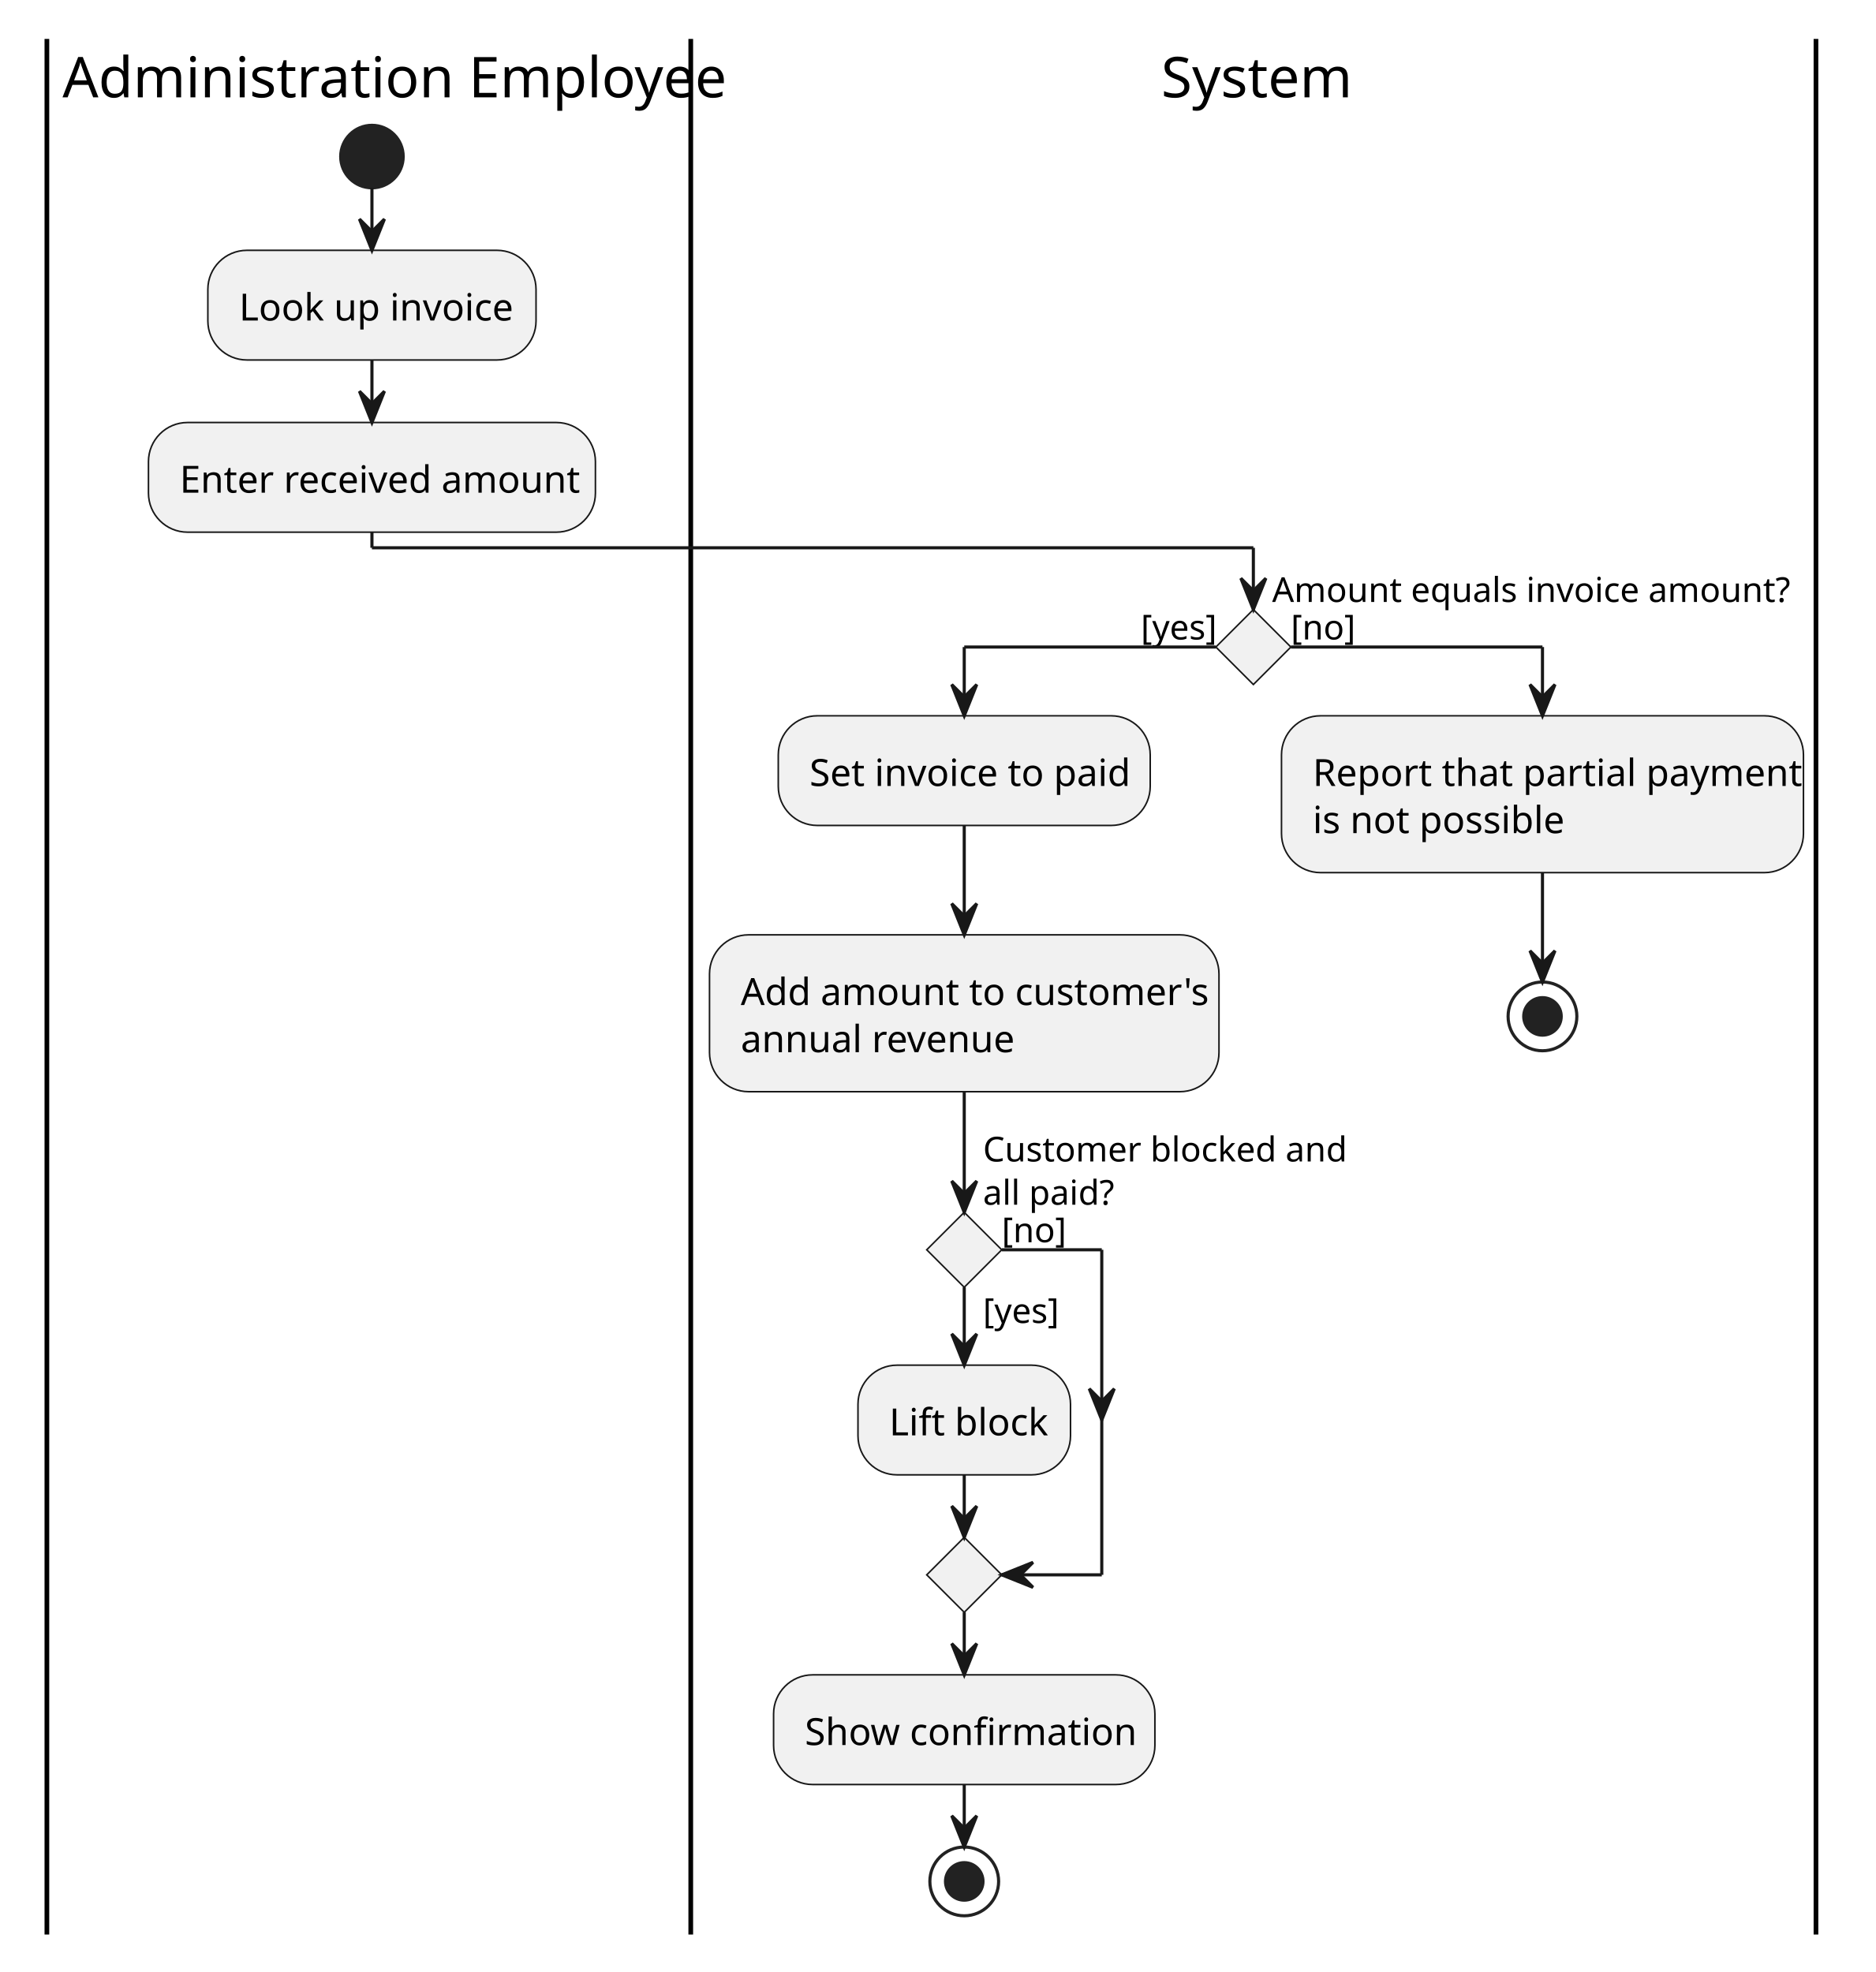
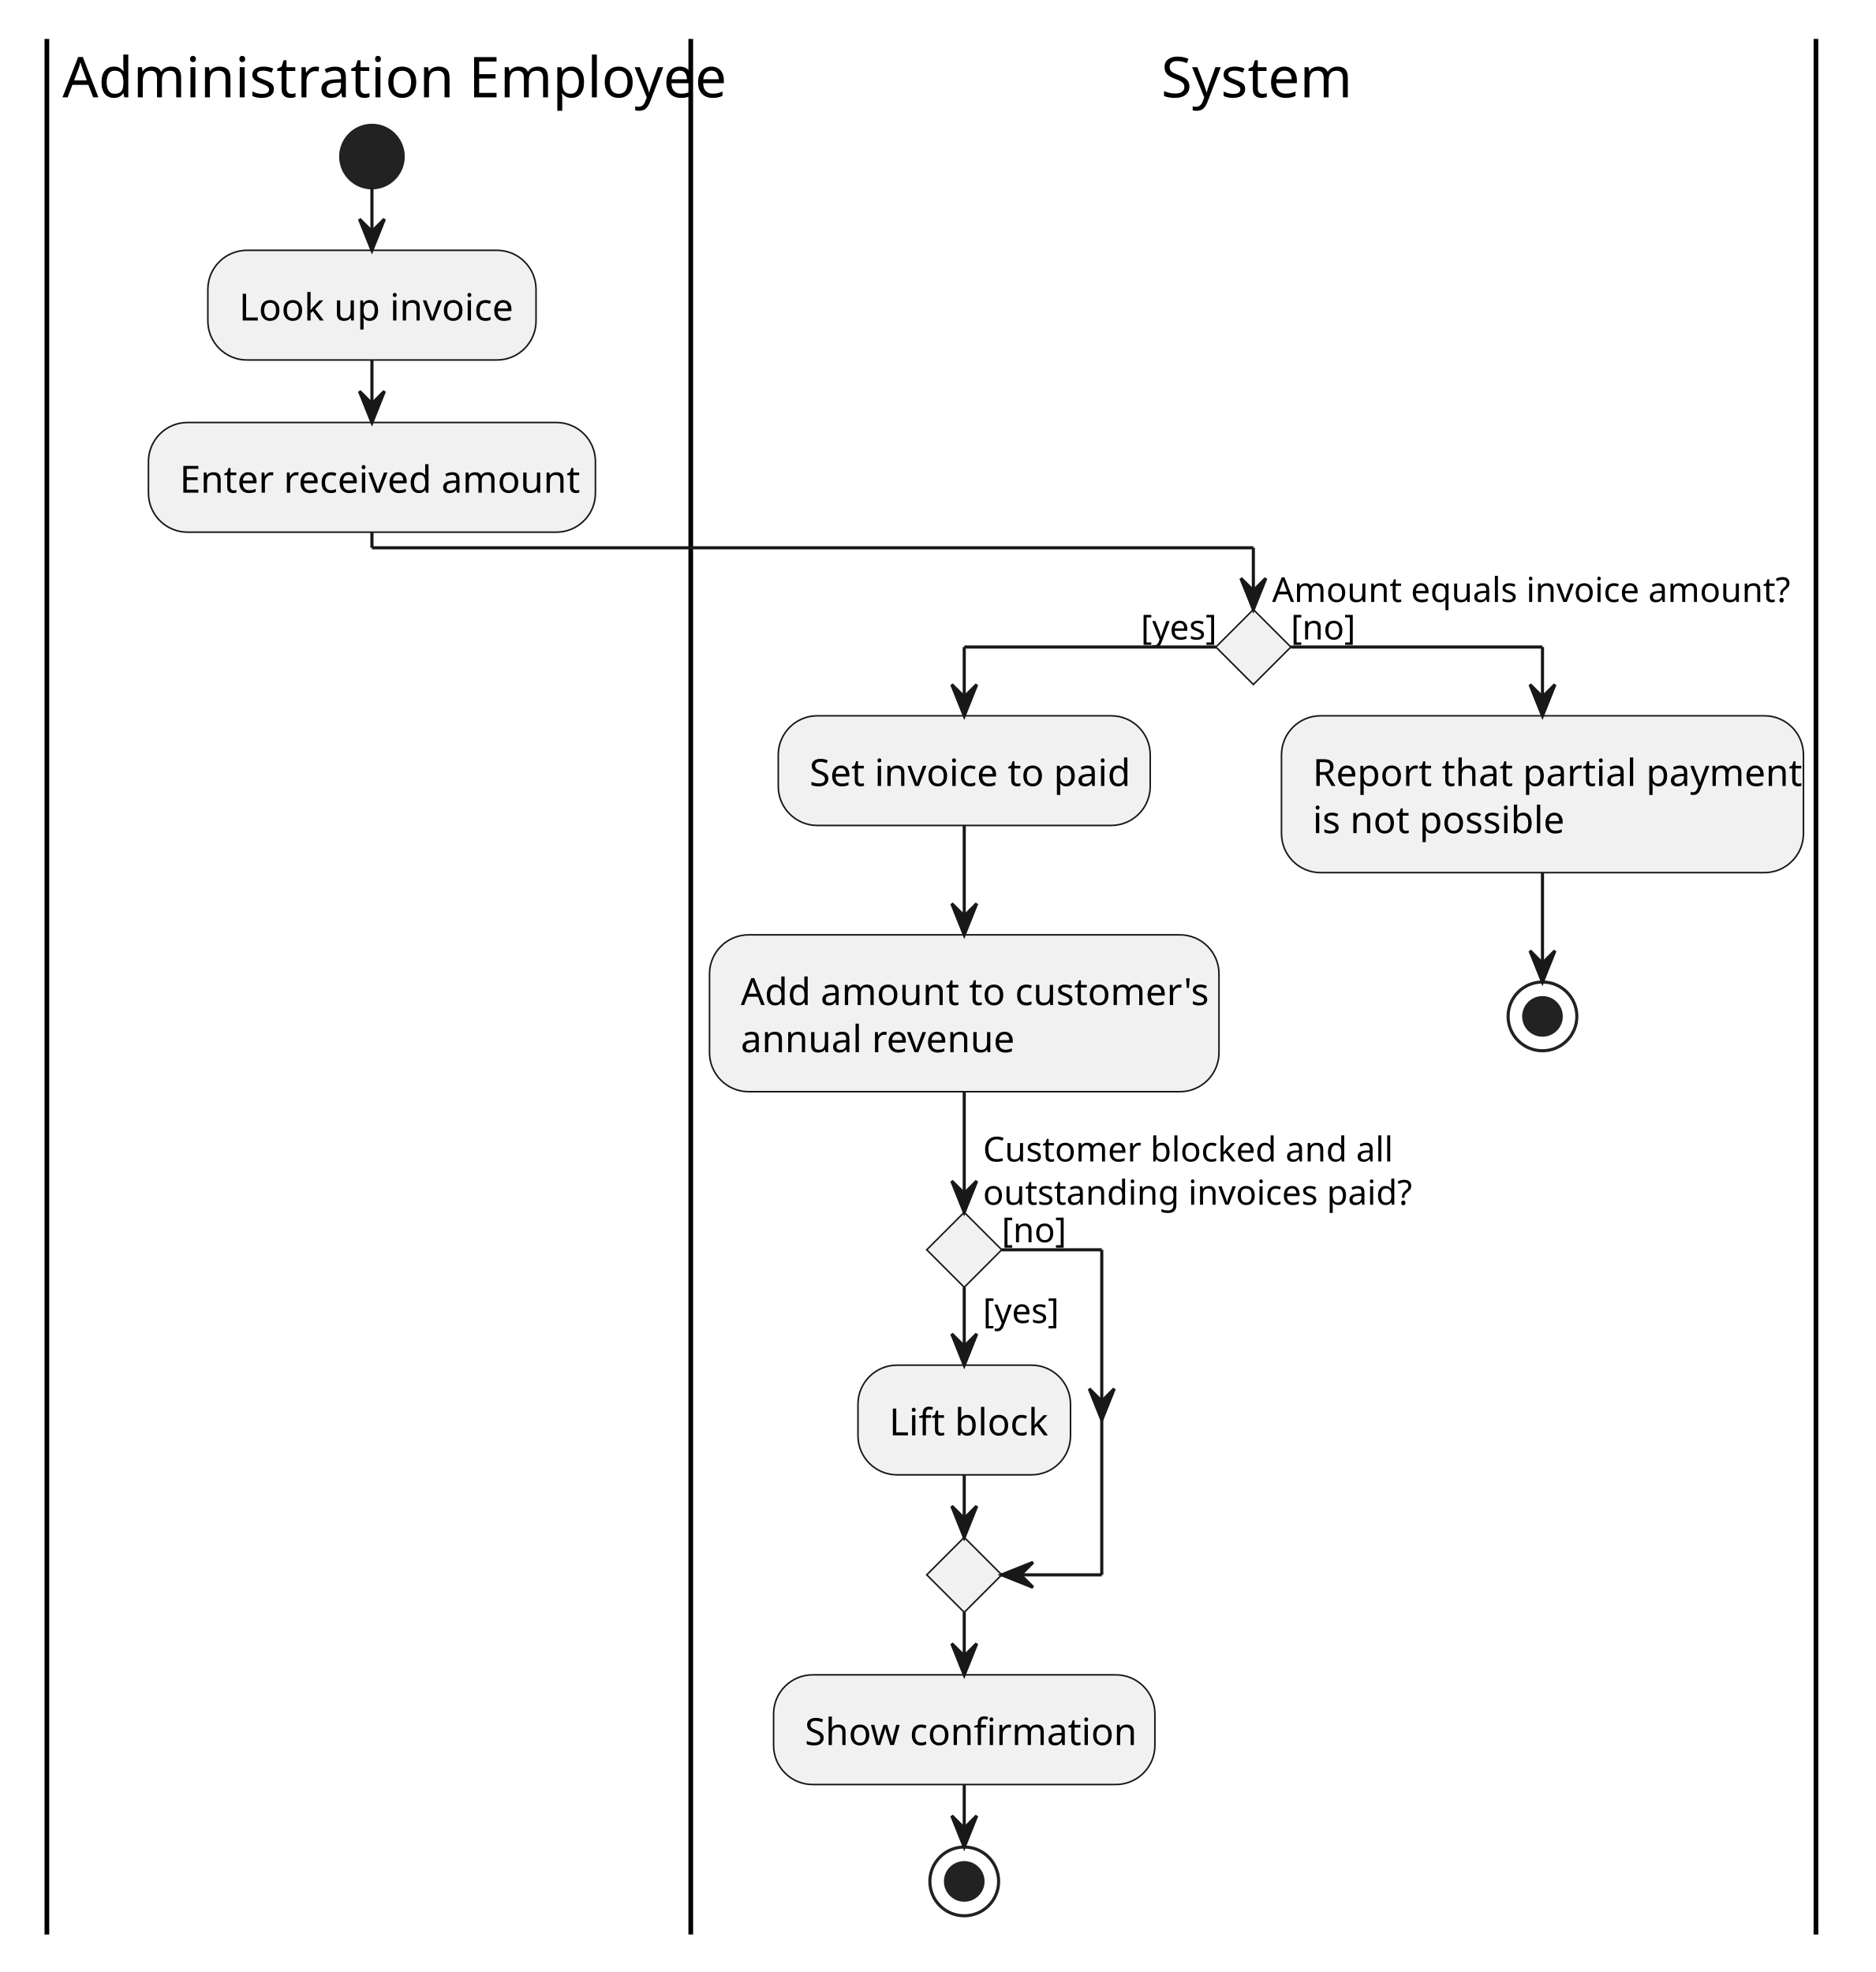
<svg xmlns="http://www.w3.org/2000/svg" contentStyleType="text/css" height="631px" preserveAspectRatio="none" style="width:600px;height:631px;background:#FFFFFF;" version="1.1" viewBox="0 0 600 631" width="600px" zoomAndPan="magnify">
  <defs />
  <g>
    <rect fill="none" height="22.641" style="stroke:none;stroke-width:1.0;" width="567.5" x="15" y="12.455" />
    <ellipse cx="119" cy="50.096" fill="#222222" rx="10" ry="10" style="stroke:#222222;stroke-width:1.0;" />
    <rect fill="#F1F1F1" height="35.094" rx="12.5" ry="12.5" style="stroke:#181818;stroke-width:0.5;" width="105" x="66.5" y="80.096" />
    <text fill="#000000" font-family="sans-serif" font-size="12" lengthAdjust="spacing" textLength="85" x="76.5" y="102.553">Look up invoice</text>
    <rect fill="#F1F1F1" height="35.094" rx="12.5" ry="12.5" style="stroke:#181818;stroke-width:0.5;" width="143" x="47.5" y="135.19" />
    <text fill="#000000" font-family="sans-serif" font-size="12" lengthAdjust="spacing" textLength="123" x="57.5" y="157.647">Enter received amount</text>
    <line style="stroke:#000000;stroke-width:1.5;" x1="15" x2="15" y1="12.455" y2="619.012" />
    <polygon fill="#F1F1F1" points="401,195.036,413,207.036,401,219.036,389,207.036,401,195.036" style="stroke:#181818;stroke-width:0.5;" />
    <text fill="#000000" font-family="sans-serif" font-size="11" lengthAdjust="spacing" textLength="153" x="407" y="192.619">Amount equals invoice amount?</text>
    <text fill="#000000" font-family="sans-serif" font-size="11" lengthAdjust="spacing" textLength="24" x="365" y="204.619">[yes]</text>
    <text fill="#000000" font-family="sans-serif" font-size="11" lengthAdjust="spacing" textLength="18" x="413" y="204.619">[no]</text>
    <rect fill="#F1F1F1" height="35.094" rx="12.5" ry="12.5" style="stroke:#181818;stroke-width:0.5;" width="119" x="249" y="229.036" />
    <text fill="#000000" font-family="sans-serif" font-size="12" lengthAdjust="spacing" textLength="99" x="259" y="251.493">Set invoice to paid</text>
    <rect fill="#F1F1F1" height="50.188" rx="12.5" ry="12.5" style="stroke:#181818;stroke-width:0.5;" width="163" x="227" y="299.13" />
    <text fill="#000000" font-family="sans-serif" font-size="12" lengthAdjust="spacing" textLength="143" x="237" y="321.587">Add amount to customer's</text>
    <text fill="#000000" font-family="sans-serif" font-size="12" lengthAdjust="spacing" textLength="85" x="237" y="336.681">annual revenue</text>
    <rect fill="#F1F1F1" height="35.094" rx="12.5" ry="12.5" style="stroke:#181818;stroke-width:0.5;" width="68" x="274.5" y="436.824" />
    <text fill="#000000" font-family="sans-serif" font-size="12" lengthAdjust="spacing" textLength="48" x="284.5" y="459.281">Lift block</text>
    <polygon fill="#F1F1F1" points="308.5,387.906,320.5,399.906,308.5,411.906,296.5,399.906,308.5,387.906" style="stroke:#181818;stroke-width:0.5;" />
-     <text fill="#000000" font-family="sans-serif" font-size="11" lengthAdjust="spacing" textLength="107" x="314.5" y="371.653">Customer blocked and</text>
-     <text fill="#000000" font-family="sans-serif" font-size="11" lengthAdjust="spacing" textLength="39" x="314.5" y="385.489">all paid?</text>
+     <text fill="#000000" font-family="sans-serif" font-size="11" lengthAdjust="spacing" textLength="120" x="314.5" y="371.653">Customer blocked and all</text>
+     <text fill="#000000" font-family="sans-serif" font-size="11" lengthAdjust="spacing" textLength="128" x="314.5" y="385.489">outstanding invoices paid?</text>
    <text fill="#000000" font-family="sans-serif" font-size="11" lengthAdjust="spacing" textLength="24" x="314.5" y="423.325">[yes]</text>
    <text fill="#000000" font-family="sans-serif" font-size="11" lengthAdjust="spacing" textLength="18" x="320.5" y="397.489">[no]</text>
    <polygon fill="#F1F1F1" points="308.5,491.918,320.5,503.918,308.5,515.918,296.5,503.918,308.5,491.918" style="stroke:#181818;stroke-width:0.5;" />
    <rect fill="#F1F1F1" height="35.094" rx="12.5" ry="12.5" style="stroke:#181818;stroke-width:0.5;" width="122" x="247.5" y="535.918" />
    <text fill="#000000" font-family="sans-serif" font-size="12" lengthAdjust="spacing" textLength="102" x="257.5" y="558.375">Show confirmation</text>
    <ellipse cx="308.5" cy="602.012" fill="none" rx="11" ry="11" style="stroke:#222222;stroke-width:1.0;" />
    <ellipse cx="308.5" cy="602.012" fill="#222222" rx="6" ry="6" style="stroke:#222222;stroke-width:1.0;" />
    <rect fill="#F1F1F1" height="50.188" rx="12.5" ry="12.5" style="stroke:#181818;stroke-width:0.5;" width="167" x="410" y="229.036" />
    <text fill="#000000" font-family="sans-serif" font-size="12" lengthAdjust="spacing" textLength="147" x="420" y="251.493">Report that partial payment</text>
    <text fill="#000000" font-family="sans-serif" font-size="12" lengthAdjust="spacing" textLength="81" x="420" y="266.587">is not possible</text>
    <ellipse cx="493.5" cy="325.224" fill="none" rx="11" ry="11" style="stroke:#222222;stroke-width:1.0;" />
    <ellipse cx="493.5" cy="325.224" fill="#222222" rx="6" ry="6" style="stroke:#222222;stroke-width:1.0;" />
    <line style="stroke:#000000;stroke-width:1.5;" x1="221" x2="221" y1="12.455" y2="619.012" />
    <line style="stroke:#000000;stroke-width:1.5;" x1="581" x2="581" y1="12.455" y2="619.012" />
    <line style="stroke:#181818;stroke-width:1.0;" x1="119" x2="119" y1="60.096" y2="80.096" />
    <polygon fill="#181818" points="115,70.096,119,80.096,123,70.096,119,74.096" style="stroke:#181818;stroke-width:1.0;" />
    <line style="stroke:#181818;stroke-width:1.0;" x1="119" x2="119" y1="115.189" y2="135.19" />
    <polygon fill="#181818" points="115,125.189,119,135.19,123,125.189,119,129.19" style="stroke:#181818;stroke-width:1.0;" />
    <line style="stroke:#181818;stroke-width:1.0;" x1="308.5" x2="308.5" y1="264.13" y2="299.13" />
    <polygon fill="#181818" points="304.5,289.13,308.5,299.13,312.5,289.13,308.5,293.13" style="stroke:#181818;stroke-width:1.0;" />
    <line style="stroke:#181818;stroke-width:1.0;" x1="308.5" x2="308.5" y1="411.906" y2="436.824" />
    <polygon fill="#181818" points="304.5,426.824,308.5,436.824,312.5,426.824,308.5,430.824" style="stroke:#181818;stroke-width:1.0;" />
    <line style="stroke:#181818;stroke-width:1.0;" x1="320.5" x2="352.5" y1="399.906" y2="399.906" />
    <polygon fill="#181818" points="348.5,444.371,352.5,454.371,356.5,444.371,352.5,448.371" style="stroke:#181818;stroke-width:1.0;" />
    <line style="stroke:#181818;stroke-width:1.0;" x1="352.5" x2="352.5" y1="399.906" y2="503.918" />
    <line style="stroke:#181818;stroke-width:1.0;" x1="352.5" x2="320.5" y1="503.918" y2="503.918" />
    <polygon fill="#181818" points="330.5,499.918,320.5,503.918,330.5,507.918,326.5,503.918" style="stroke:#181818;stroke-width:1.0;" />
    <line style="stroke:#181818;stroke-width:1.0;" x1="308.5" x2="308.5" y1="471.918" y2="491.918" />
    <polygon fill="#181818" points="304.5,481.918,308.5,491.918,312.5,481.918,308.5,485.918" style="stroke:#181818;stroke-width:1.0;" />
    <line style="stroke:#181818;stroke-width:1.0;" x1="308.5" x2="308.5" y1="349.317" y2="387.906" />
    <polygon fill="#181818" points="304.5,377.906,308.5,387.906,312.5,377.906,308.5,381.906" style="stroke:#181818;stroke-width:1.0;" />
    <line style="stroke:#181818;stroke-width:1.0;" x1="308.5" x2="308.5" y1="515.918" y2="535.918" />
    <polygon fill="#181818" points="304.5,525.918,308.5,535.918,312.5,525.918,308.5,529.918" style="stroke:#181818;stroke-width:1.0;" />
    <line style="stroke:#181818;stroke-width:1.0;" x1="308.5" x2="308.5" y1="571.012" y2="591.012" />
    <polygon fill="#181818" points="304.5,581.012,308.5,591.012,312.5,581.012,308.5,585.012" style="stroke:#181818;stroke-width:1.0;" />
    <line style="stroke:#181818;stroke-width:1.0;" x1="493.5" x2="493.5" y1="279.224" y2="314.224" />
    <polygon fill="#181818" points="489.5,304.224,493.5,314.224,497.5,304.224,493.5,308.224" style="stroke:#181818;stroke-width:1.0;" />
    <line style="stroke:#181818;stroke-width:1.0;" x1="389" x2="308.5" y1="207.036" y2="207.036" />
    <line style="stroke:#181818;stroke-width:1.0;" x1="308.5" x2="308.5" y1="207.036" y2="229.036" />
    <polygon fill="#181818" points="304.5,219.036,308.5,229.036,312.5,219.036,308.5,223.036" style="stroke:#181818;stroke-width:1.0;" />
    <line style="stroke:#181818;stroke-width:1.0;" x1="413" x2="493.5" y1="207.036" y2="207.036" />
    <line style="stroke:#181818;stroke-width:1.0;" x1="493.5" x2="493.5" y1="207.036" y2="229.036" />
    <polygon fill="#181818" points="489.5,219.036,493.5,229.036,497.5,219.036,493.5,223.036" style="stroke:#181818;stroke-width:1.0;" />
    <line style="stroke:#181818;stroke-width:1.0;" x1="119" x2="119" y1="170.283" y2="175.283" />
    <line style="stroke:#181818;stroke-width:1.0;" x1="119" x2="401" y1="175.283" y2="175.283" />
    <line style="stroke:#181818;stroke-width:1.0;" x1="401" x2="401" y1="175.283" y2="195.036" />
    <polygon fill="#181818" points="397,185.036,401,195.036,405,185.036,401,189.036" style="stroke:#181818;stroke-width:1.0;" />
    <text fill="#000000" font-family="sans-serif" font-size="18" lengthAdjust="spacing" textLength="196" x="20" y="31.141">Administration Employee</text>
    <text fill="#000000" font-family="sans-serif" font-size="18" lengthAdjust="spacing" textLength="59" x="371.5" y="31.141">System</text>
  </g>
</svg>
